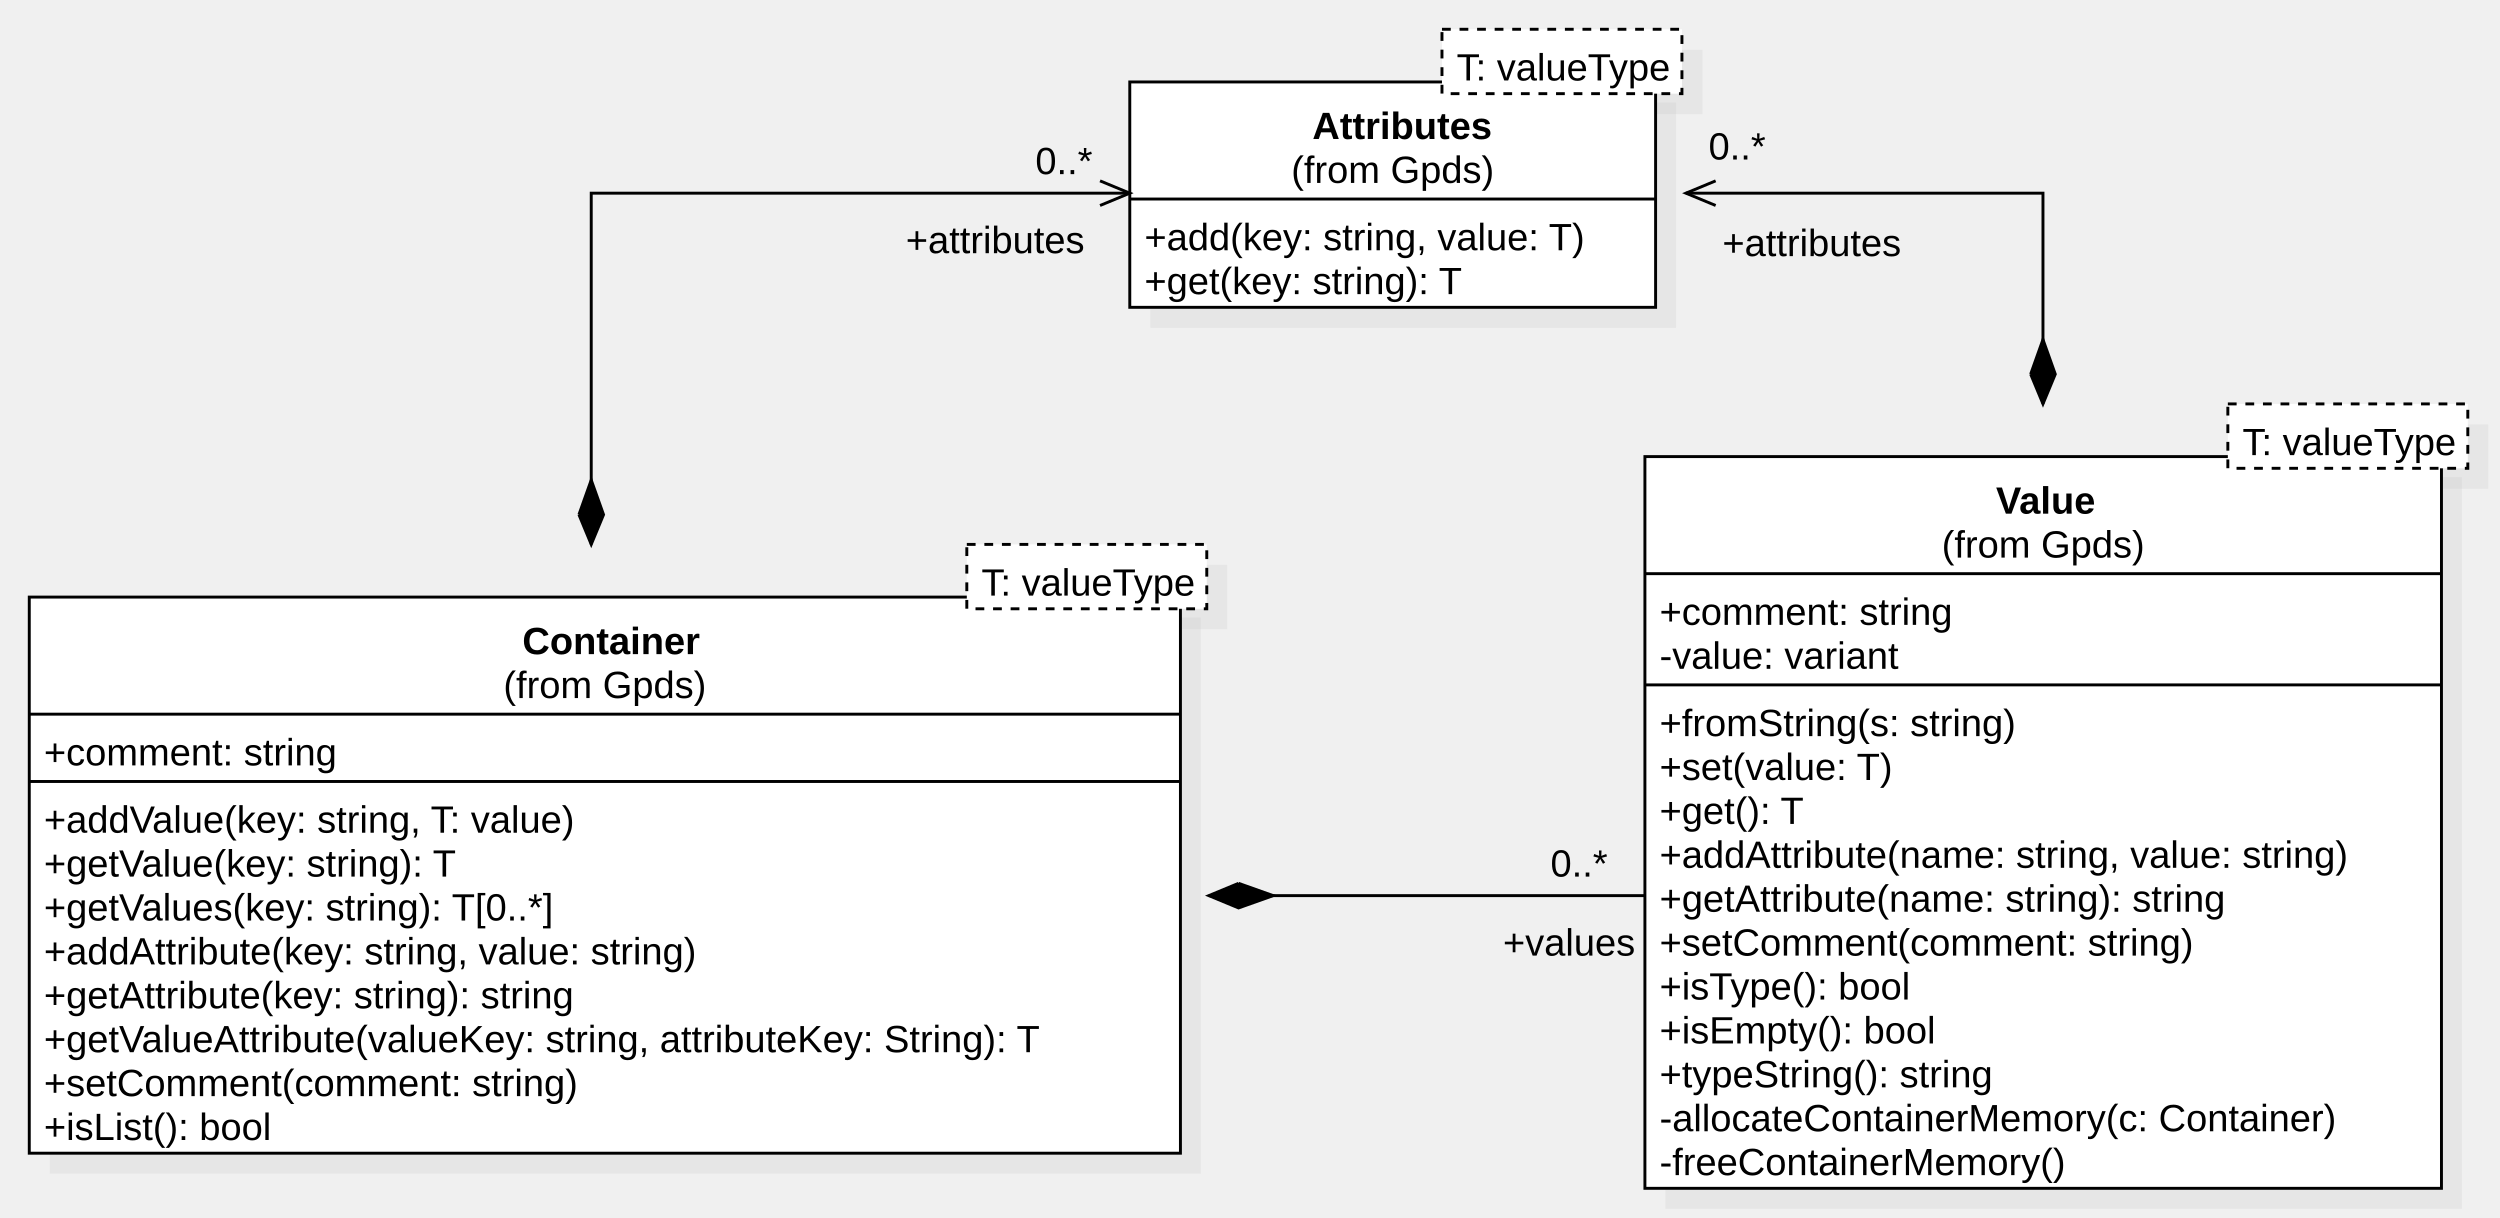
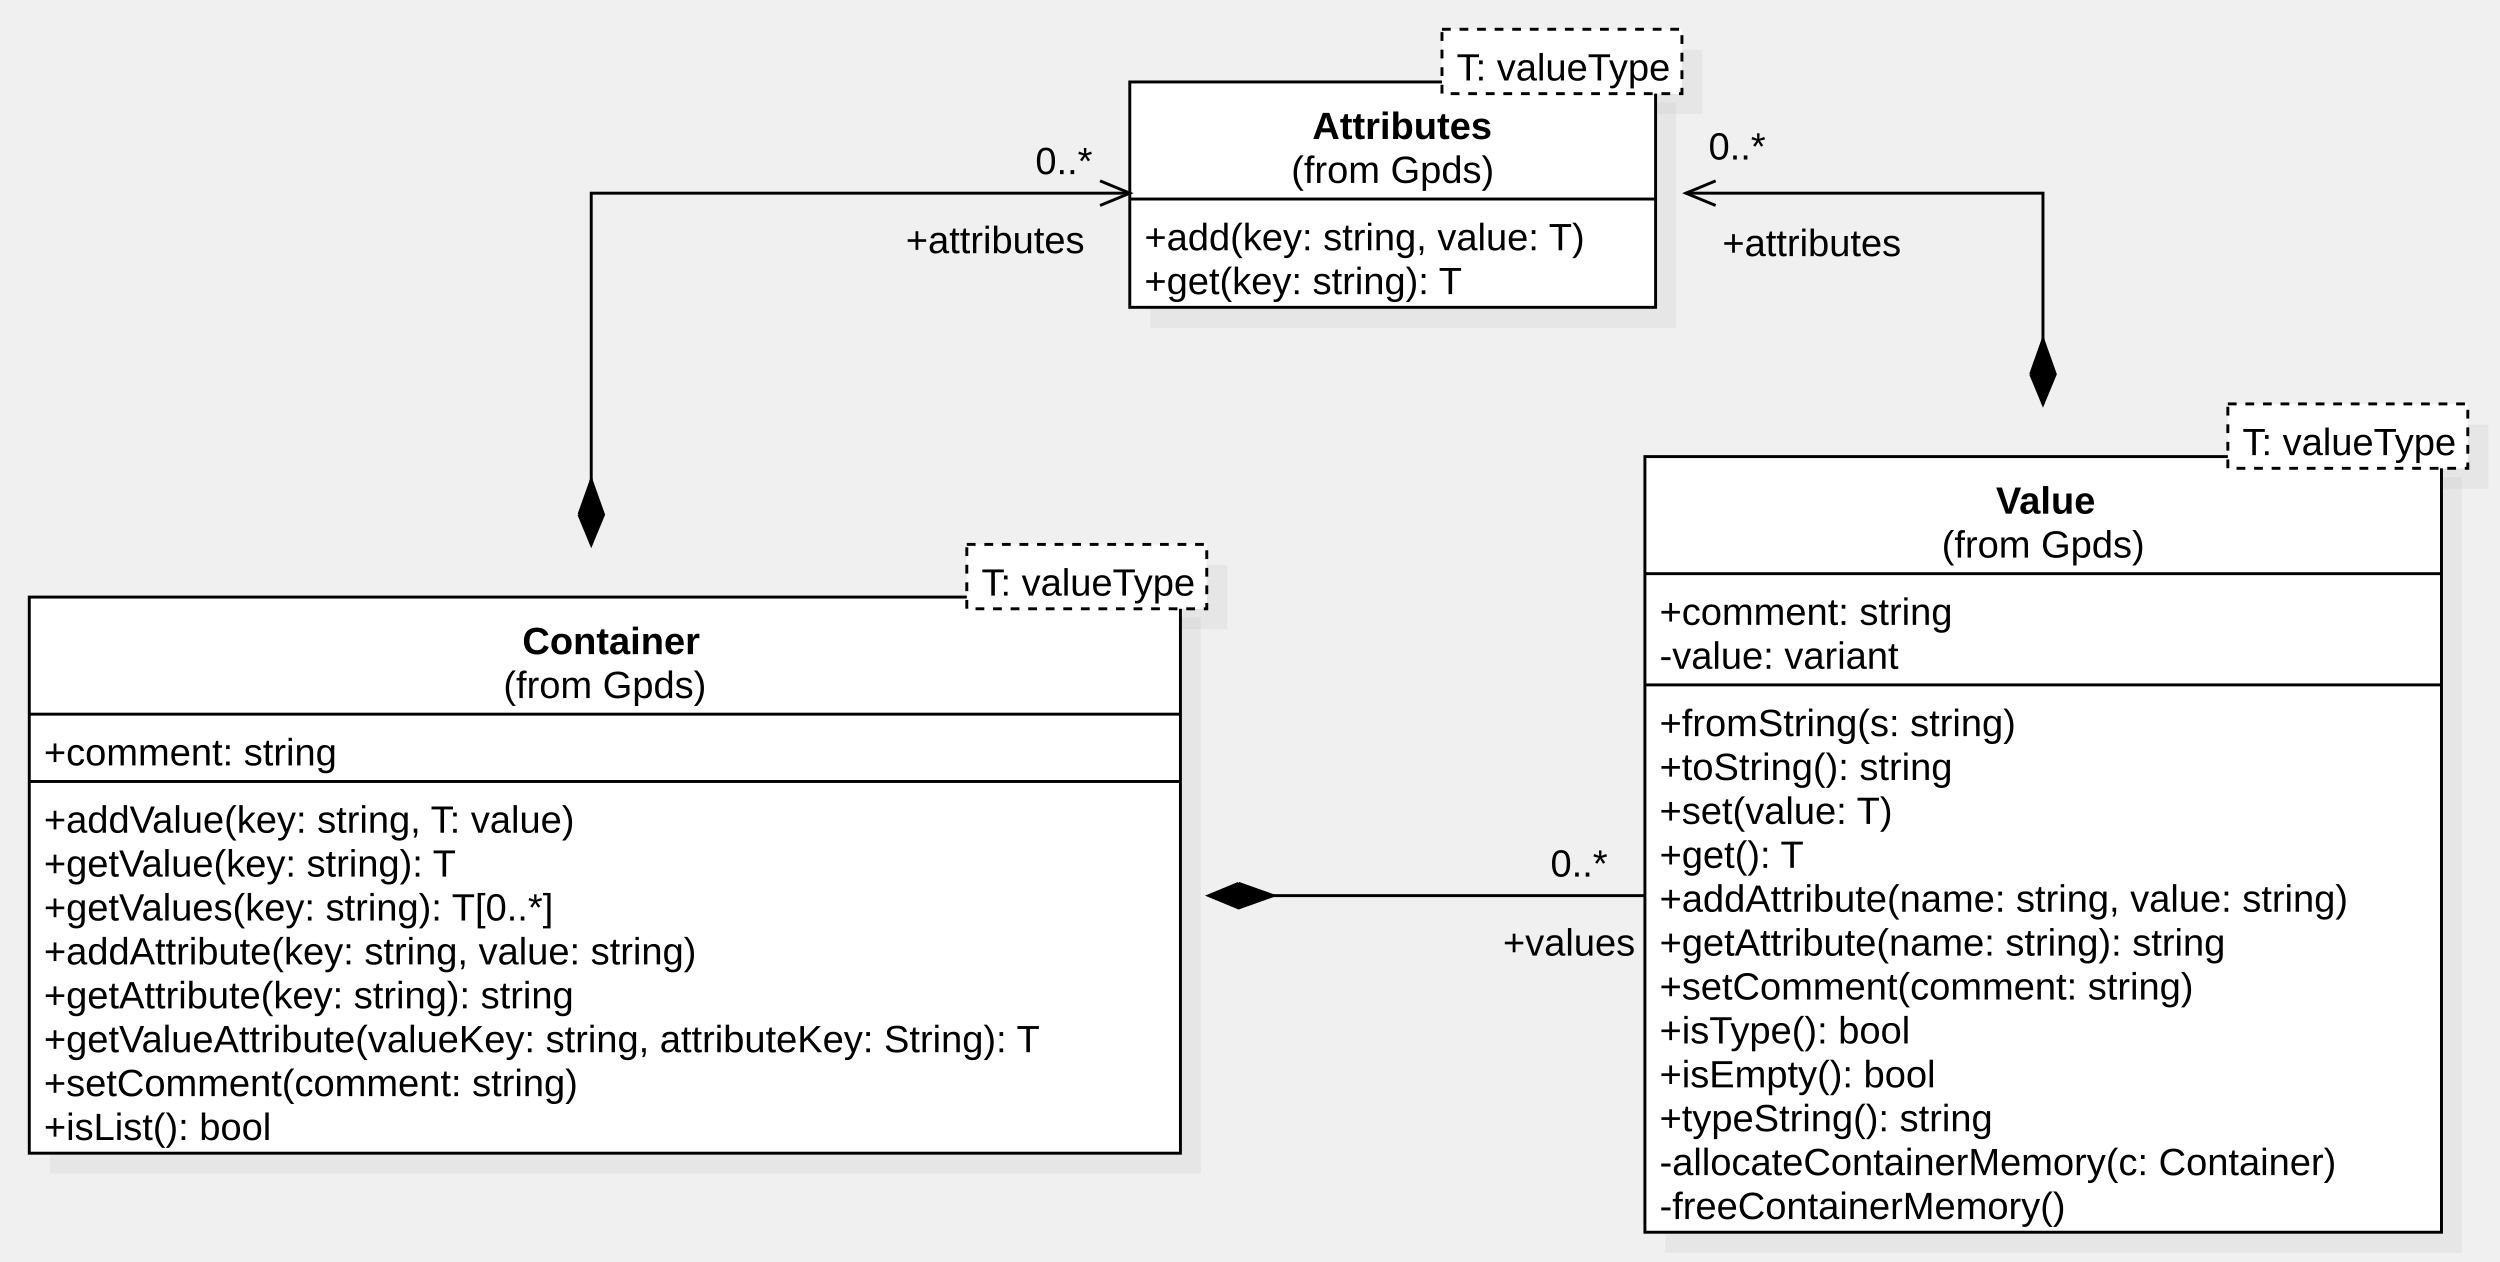
- <svg xmlns="http://www.w3.org/2000/svg" version="1.1" width="854.147" height="416">
+ <svg xmlns="http://www.w3.org/2000/svg" version="1.1" width="854.147" height="431">
  <defs />
  <g>
    <g transform="translate(-14,-14) scale(1,1)">
      <rect fill="#C0C0C0" stroke="none" x="407" y="49" width="179.649" height="77" opacity="0.2" />
    </g>
    <g transform="translate(-14,-14) scale(1,1)">
      <rect fill="#C0C0C0" stroke="none" x="513.664" y="31" width="81.985" height="22" opacity="0.2" />
    </g>
    <g transform="translate(-14,-14) scale(1,1)">
      <rect fill="#ffffff" stroke="none" x="400" y="42" width="179.649" height="77" />
    </g>
    <g transform="translate(-14,-14) scale(1,1)">
      <path fill="none" stroke="#000000" d="M 400 42 L 579.649 42 L 579.649 119 L 400 119 L 400 42 Z Z" stroke-miterlimit="10" />
    </g>
    <g transform="translate(-14,-14) scale(1,1)">
      <path fill="none" stroke="#000000" d="M 400 82 L 579.649 82" stroke-miterlimit="10" />
    </g>
    <g transform="translate(-14,-14) scale(1,1)">
      <g>
        <path fill="none" stroke="none" />
        <text fill="#000000" stroke="none" font-family="Arial" font-size="13px" font-style="normal" font-weight="bold" text-decoration="none" x="462.368" y="61.5">Attributes</text>
      </g>
    </g>
    <g transform="translate(-14,-14) scale(1,1)">
      <g>
        <path fill="none" stroke="none" />
        <text fill="#000000" stroke="none" font-family="Arial" font-size="13px" font-style="normal" font-weight="normal" text-decoration="none" x="455.154" y="76.5">(from Gpds)</text>
      </g>
    </g>
    <g transform="translate(-14,-14) scale(1,1)">
      <g>
        <path fill="none" stroke="none" />
        <text fill="#000000" stroke="none" font-family="Arial" font-size="13px" font-style="normal" font-weight="normal" text-decoration="none" x="405" y="99.5">+add(key: string, value: T)</text>
      </g>
    </g>
    <g transform="translate(-14,-14) scale(1,1)">
      <g>
        <path fill="none" stroke="none" />
        <text fill="#000000" stroke="none" font-family="Arial" font-size="13px" font-style="normal" font-weight="normal" text-decoration="none" x="405" y="114.5">+get(key: string): T</text>
      </g>
    </g>
    <g transform="translate(-14,-14) scale(1,1)">
      <rect fill="#ffffff" stroke="none" x="506.664" y="24" width="81.985" height="22" />
    </g>
    <g transform="translate(-14,-14) scale(1,1)">
      <path fill="none" stroke="#000000" d="M 506.664 24 L 588.649 24 L 588.649 46 L 506.664 46 L 506.664 24 Z Z" stroke-miterlimit="10" stroke-dasharray="3" />
    </g>
    <g transform="translate(-14,-14) scale(1,1)">
      <g>
        <path fill="none" stroke="none" />
        <text fill="#000000" stroke="none" font-family="Arial" font-size="13px" font-style="normal" font-weight="normal" text-decoration="none" x="511.664" y="41.5">T: valueType</text>
      </g>
    </g>
    <g transform="translate(-14,-14) scale(1,1)">
-       <rect fill="#C0C0C0" stroke="none" x="583" y="177" width="272.147" height="250" opacity="0.2" />
+       <rect fill="#C0C0C0" stroke="none" x="583" y="177" width="272.147" height="265" opacity="0.2" />
    </g>
    <g transform="translate(-14,-14) scale(1,1)">
      <rect fill="#C0C0C0" stroke="none" x="782.162" y="159" width="81.985" height="22" opacity="0.2" />
    </g>
    <g transform="translate(-14,-14) scale(1,1)">
-       <rect fill="#ffffff" stroke="none" x="576" y="170" width="272.147" height="250" />
-     </g>
-     <g transform="translate(-14,-14) scale(1,1)">
-       <path fill="none" stroke="#000000" d="M 576 170 L 848.147 170 L 848.147 420 L 576 420 L 576 170 Z Z" stroke-miterlimit="10" />
+       <rect fill="#ffffff" stroke="none" x="576" y="170" width="272.147" height="265" />
+     </g>
+     <g transform="translate(-14,-14) scale(1,1)">
+       <path fill="none" stroke="#000000" d="M 576 170 L 848.147 170 L 848.147 435 L 576 435 L 576 170 Z Z" stroke-miterlimit="10" />
    </g>
    <g transform="translate(-14,-14) scale(1,1)">
      <path fill="none" stroke="#000000" d="M 576 210 L 848.147 210" stroke-miterlimit="10" />
    </g>
    <g transform="translate(-14,-14) scale(1,1)">
      <path fill="none" stroke="#000000" d="M 576 248 L 848.147 248" stroke-miterlimit="10" />
    </g>
    <g transform="translate(-14,-14) scale(1,1)">
      <g>
        <path fill="none" stroke="none" />
        <text fill="#000000" stroke="none" font-family="Arial" font-size="13px" font-style="normal" font-weight="bold" text-decoration="none" x="695.931" y="189.5">Value</text>
      </g>
    </g>
    <g transform="translate(-14,-14) scale(1,1)">
      <g>
        <path fill="none" stroke="none" />
        <text fill="#000000" stroke="none" font-family="Arial" font-size="13px" font-style="normal" font-weight="normal" text-decoration="none" x="677.403" y="204.5">(from Gpds)</text>
      </g>
    </g>
    <g transform="translate(-14,-14) scale(1,1)">
      <g>
        <path fill="none" stroke="none" />
        <text fill="#000000" stroke="none" font-family="Arial" font-size="13px" font-style="normal" font-weight="normal" text-decoration="none" x="581" y="227.5">+comment: string</text>
      </g>
    </g>
    <g transform="translate(-14,-14) scale(1,1)">
      <g>
        <path fill="none" stroke="none" />
        <text fill="#000000" stroke="none" font-family="Arial" font-size="13px" font-style="normal" font-weight="normal" text-decoration="none" x="581" y="242.5">-value: variant</text>
      </g>
    </g>
    <g transform="translate(-14,-14) scale(1,1)">
      <g>
        <path fill="none" stroke="none" />
        <text fill="#000000" stroke="none" font-family="Arial" font-size="13px" font-style="normal" font-weight="normal" text-decoration="none" x="581" y="265.5">+fromString(s: string)</text>
      </g>
    </g>
    <g transform="translate(-14,-14) scale(1,1)">
      <g>
        <path fill="none" stroke="none" />
-         <text fill="#000000" stroke="none" font-family="Arial" font-size="13px" font-style="normal" font-weight="normal" text-decoration="none" x="581" y="280.5">+set(value: T)</text>
-       </g>
-     </g>
-     <g transform="translate(-14,-14) scale(1,1)">
-       <g>
-         <path fill="none" stroke="none" />
-         <text fill="#000000" stroke="none" font-family="Arial" font-size="13px" font-style="normal" font-weight="normal" text-decoration="none" x="581" y="295.5">+get(): T</text>
-       </g>
-     </g>
-     <g transform="translate(-14,-14) scale(1,1)">
-       <g>
-         <path fill="none" stroke="none" />
-         <text fill="#000000" stroke="none" font-family="Arial" font-size="13px" font-style="normal" font-weight="normal" text-decoration="none" x="581" y="310.5">+addAttribute(name: string, value: string)</text>
-       </g>
-     </g>
-     <g transform="translate(-14,-14) scale(1,1)">
-       <g>
-         <path fill="none" stroke="none" />
-         <text fill="#000000" stroke="none" font-family="Arial" font-size="13px" font-style="normal" font-weight="normal" text-decoration="none" x="581" y="325.5">+getAttribute(name: string): string</text>
-       </g>
-     </g>
-     <g transform="translate(-14,-14) scale(1,1)">
-       <g>
-         <path fill="none" stroke="none" />
-         <text fill="#000000" stroke="none" font-family="Arial" font-size="13px" font-style="normal" font-weight="normal" text-decoration="none" x="581" y="340.5">+setComment(comment: string)</text>
-       </g>
-     </g>
-     <g transform="translate(-14,-14) scale(1,1)">
-       <g>
-         <path fill="none" stroke="none" />
-         <text fill="#000000" stroke="none" font-family="Arial" font-size="13px" font-style="normal" font-weight="normal" text-decoration="none" x="581" y="355.5">+isType(): bool</text>
-       </g>
-     </g>
-     <g transform="translate(-14,-14) scale(1,1)">
-       <g>
-         <path fill="none" stroke="none" />
-         <text fill="#000000" stroke="none" font-family="Arial" font-size="13px" font-style="normal" font-weight="normal" text-decoration="none" x="581" y="370.5">+isEmpty(): bool</text>
-       </g>
-     </g>
-     <g transform="translate(-14,-14) scale(1,1)">
-       <g>
-         <path fill="none" stroke="none" />
-         <text fill="#000000" stroke="none" font-family="Arial" font-size="13px" font-style="normal" font-weight="normal" text-decoration="none" x="581" y="385.5">+typeString(): string</text>
-       </g>
-     </g>
-     <g transform="translate(-14,-14) scale(1,1)">
-       <g>
-         <path fill="none" stroke="none" />
-         <text fill="#000000" stroke="none" font-family="Arial" font-size="13px" font-style="normal" font-weight="normal" text-decoration="none" x="581" y="400.5">-allocateContainerMemory(c: Container)</text>
-       </g>
-     </g>
-     <g transform="translate(-14,-14) scale(1,1)">
-       <g>
-         <path fill="none" stroke="none" />
-         <text fill="#000000" stroke="none" font-family="Arial" font-size="13px" font-style="normal" font-weight="normal" text-decoration="none" x="581" y="415.5">-freeContainerMemory()</text>
+         <text fill="#000000" stroke="none" font-family="Arial" font-size="13px" font-style="normal" font-weight="normal" text-decoration="none" x="581" y="280.5">+toString(): string</text>
+       </g>
+     </g>
+     <g transform="translate(-14,-14) scale(1,1)">
+       <g>
+         <path fill="none" stroke="none" />
+         <text fill="#000000" stroke="none" font-family="Arial" font-size="13px" font-style="normal" font-weight="normal" text-decoration="none" x="581" y="295.5">+set(value: T)</text>
+       </g>
+     </g>
+     <g transform="translate(-14,-14) scale(1,1)">
+       <g>
+         <path fill="none" stroke="none" />
+         <text fill="#000000" stroke="none" font-family="Arial" font-size="13px" font-style="normal" font-weight="normal" text-decoration="none" x="581" y="310.5">+get(): T</text>
+       </g>
+     </g>
+     <g transform="translate(-14,-14) scale(1,1)">
+       <g>
+         <path fill="none" stroke="none" />
+         <text fill="#000000" stroke="none" font-family="Arial" font-size="13px" font-style="normal" font-weight="normal" text-decoration="none" x="581" y="325.5">+addAttribute(name: string, value: string)</text>
+       </g>
+     </g>
+     <g transform="translate(-14,-14) scale(1,1)">
+       <g>
+         <path fill="none" stroke="none" />
+         <text fill="#000000" stroke="none" font-family="Arial" font-size="13px" font-style="normal" font-weight="normal" text-decoration="none" x="581" y="340.5">+getAttribute(name: string): string</text>
+       </g>
+     </g>
+     <g transform="translate(-14,-14) scale(1,1)">
+       <g>
+         <path fill="none" stroke="none" />
+         <text fill="#000000" stroke="none" font-family="Arial" font-size="13px" font-style="normal" font-weight="normal" text-decoration="none" x="581" y="355.5">+setComment(comment: string)</text>
+       </g>
+     </g>
+     <g transform="translate(-14,-14) scale(1,1)">
+       <g>
+         <path fill="none" stroke="none" />
+         <text fill="#000000" stroke="none" font-family="Arial" font-size="13px" font-style="normal" font-weight="normal" text-decoration="none" x="581" y="370.5">+isType(): bool</text>
+       </g>
+     </g>
+     <g transform="translate(-14,-14) scale(1,1)">
+       <g>
+         <path fill="none" stroke="none" />
+         <text fill="#000000" stroke="none" font-family="Arial" font-size="13px" font-style="normal" font-weight="normal" text-decoration="none" x="581" y="385.5">+isEmpty(): bool</text>
+       </g>
+     </g>
+     <g transform="translate(-14,-14) scale(1,1)">
+       <g>
+         <path fill="none" stroke="none" />
+         <text fill="#000000" stroke="none" font-family="Arial" font-size="13px" font-style="normal" font-weight="normal" text-decoration="none" x="581" y="400.5">+typeString(): string</text>
+       </g>
+     </g>
+     <g transform="translate(-14,-14) scale(1,1)">
+       <g>
+         <path fill="none" stroke="none" />
+         <text fill="#000000" stroke="none" font-family="Arial" font-size="13px" font-style="normal" font-weight="normal" text-decoration="none" x="581" y="415.5">-allocateContainerMemory(c: Container)</text>
+       </g>
+     </g>
+     <g transform="translate(-14,-14) scale(1,1)">
+       <g>
+         <path fill="none" stroke="none" />
+         <text fill="#000000" stroke="none" font-family="Arial" font-size="13px" font-style="normal" font-weight="normal" text-decoration="none" x="581" y="430.5">-freeContainerMemory()</text>
      </g>
    </g>
    <g transform="translate(-14,-14) scale(1,1)">
      <rect fill="#ffffff" stroke="none" x="775.162" y="152" width="81.985" height="22" />
    </g>
    <g transform="translate(-14,-14) scale(1,1)">
      <path fill="none" stroke="#000000" d="M 775.162 152 L 857.147 152 L 857.147 174 L 775.162 174 L 775.162 152 Z Z" stroke-miterlimit="10" stroke-dasharray="3" />
    </g>
    <g transform="translate(-14,-14) scale(1,1)">
      <g>
        <path fill="none" stroke="none" />
        <text fill="#000000" stroke="none" font-family="Arial" font-size="13px" font-style="normal" font-weight="normal" text-decoration="none" x="780.162" y="169.5">T: valueType</text>
      </g>
    </g>
    <g transform="translate(-14,-14) scale(1,1)">
      <rect fill="#C0C0C0" stroke="none" x="31" y="225" width="393.305" height="190" opacity="0.2" />
    </g>
    <g transform="translate(-14,-14) scale(1,1)">
      <rect fill="#C0C0C0" stroke="none" x="351.319" y="207" width="81.985" height="22" opacity="0.2" />
    </g>
    <g transform="translate(-14,-14) scale(1,1)">
      <rect fill="#ffffff" stroke="none" x="24" y="218" width="393.305" height="190" />
    </g>
    <g transform="translate(-14,-14) scale(1,1)">
      <path fill="none" stroke="#000000" d="M 24 218 L 417.305 218 L 417.305 408 L 24 408 L 24 218 Z Z" stroke-miterlimit="10" />
    </g>
    <g transform="translate(-14,-14) scale(1,1)">
      <path fill="none" stroke="#000000" d="M 24 258 L 417.305 258" stroke-miterlimit="10" />
    </g>
    <g transform="translate(-14,-14) scale(1,1)">
      <path fill="none" stroke="#000000" d="M 24 281 L 417.305 281" stroke-miterlimit="10" />
    </g>
    <g transform="translate(-14,-14) scale(1,1)">
      <g>
        <path fill="none" stroke="none" />
        <text fill="#000000" stroke="none" font-family="Arial" font-size="13px" font-style="normal" font-weight="bold" text-decoration="none" x="192.469" y="237.5">Container</text>
      </g>
    </g>
    <g transform="translate(-14,-14) scale(1,1)">
      <g>
        <path fill="none" stroke="none" />
        <text fill="#000000" stroke="none" font-family="Arial" font-size="13px" font-style="normal" font-weight="normal" text-decoration="none" x="185.981" y="252.5">(from Gpds)</text>
      </g>
    </g>
    <g transform="translate(-14,-14) scale(1,1)">
      <g>
        <path fill="none" stroke="none" />
        <text fill="#000000" stroke="none" font-family="Arial" font-size="13px" font-style="normal" font-weight="normal" text-decoration="none" x="29" y="275.5">+comment: string</text>
      </g>
    </g>
    <g transform="translate(-14,-14) scale(1,1)">
      <g>
        <path fill="none" stroke="none" />
        <text fill="#000000" stroke="none" font-family="Arial" font-size="13px" font-style="normal" font-weight="normal" text-decoration="none" x="29" y="298.5">+addValue(key: string, T: value)</text>
      </g>
    </g>
    <g transform="translate(-14,-14) scale(1,1)">
      <g>
        <path fill="none" stroke="none" />
        <text fill="#000000" stroke="none" font-family="Arial" font-size="13px" font-style="normal" font-weight="normal" text-decoration="none" x="29" y="313.5">+getValue(key: string): T</text>
      </g>
    </g>
    <g transform="translate(-14,-14) scale(1,1)">
      <g>
        <path fill="none" stroke="none" />
        <text fill="#000000" stroke="none" font-family="Arial" font-size="13px" font-style="normal" font-weight="normal" text-decoration="none" x="29" y="328.5">+getValues(key: string): T[0..*]</text>
      </g>
    </g>
    <g transform="translate(-14,-14) scale(1,1)">
      <g>
        <path fill="none" stroke="none" />
        <text fill="#000000" stroke="none" font-family="Arial" font-size="13px" font-style="normal" font-weight="normal" text-decoration="none" x="29" y="343.5">+addAttribute(key: string, value: string)</text>
      </g>
    </g>
    <g transform="translate(-14,-14) scale(1,1)">
      <g>
        <path fill="none" stroke="none" />
        <text fill="#000000" stroke="none" font-family="Arial" font-size="13px" font-style="normal" font-weight="normal" text-decoration="none" x="29" y="358.5">+getAttribute(key: string): string</text>
      </g>
    </g>
    <g transform="translate(-14,-14) scale(1,1)">
      <g>
        <path fill="none" stroke="none" />
        <text fill="#000000" stroke="none" font-family="Arial" font-size="13px" font-style="normal" font-weight="normal" text-decoration="none" x="29" y="373.5">+getValueAttribute(valueKey: string, attributeKey: String): T</text>
      </g>
    </g>
    <g transform="translate(-14,-14) scale(1,1)">
      <g>
        <path fill="none" stroke="none" />
        <text fill="#000000" stroke="none" font-family="Arial" font-size="13px" font-style="normal" font-weight="normal" text-decoration="none" x="29" y="388.5">+setComment(comment: string)</text>
      </g>
    </g>
    <g transform="translate(-14,-14) scale(1,1)">
      <g>
        <path fill="none" stroke="none" />
        <text fill="#000000" stroke="none" font-family="Arial" font-size="13px" font-style="normal" font-weight="normal" text-decoration="none" x="29" y="403.5">+isList(): bool</text>
      </g>
    </g>
    <g transform="translate(-14,-14) scale(1,1)">
      <rect fill="#ffffff" stroke="none" x="344.319" y="200" width="81.985" height="22" />
    </g>
    <g transform="translate(-14,-14) scale(1,1)">
      <path fill="none" stroke="#000000" d="M 344.319 200 L 426.305 200 L 426.305 222 L 344.319 222 L 344.319 200 Z Z" stroke-miterlimit="10" stroke-dasharray="3" />
    </g>
    <g transform="translate(-14,-14) scale(1,1)">
      <g>
        <path fill="none" stroke="none" />
        <text fill="#000000" stroke="none" font-family="Arial" font-size="13px" font-style="normal" font-weight="normal" text-decoration="none" x="349.319" y="217.5">T: valueType</text>
      </g>
    </g>
    <g transform="translate(-14,-14) scale(1,1)">
      <path fill="none" stroke="#000000" d="M 590 80 L 712 80 L 712 152" stroke-miterlimit="10" />
    </g>
    <g transform="translate(-14,-14) scale(1,1)">
      <path fill="#000000" stroke="none" d="M 707.79 141.837 L 712 152 L 716.21 141.837 L 712 130" />
    </g>
    <g transform="translate(-14,-14) scale(1,1)">
      <path fill="none" stroke="#000000" d="M 707.79 141.837 L 712 152 L 716.21 141.837 L 712 130 L 707.79 141.837" stroke-miterlimit="10" />
    </g>
    <g transform="translate(-14,-14) scale(1,1)">
      <path fill="none" stroke="#000000" d="M 600.163 75.79 L 590 80 L 600.163 84.21" stroke-miterlimit="10" />
    </g>
    <g transform="translate(-14,-14) scale(1,1)">
      <g>
        <path fill="none" stroke="none" />
        <text fill="#000000" stroke="none" font-family="Arial" font-size="13px" font-style="normal" font-weight="normal" text-decoration="none" x="602.474" y="101.5">+attributes</text>
      </g>
    </g>
    <g transform="translate(-14,-14) scale(1,1)">
      <g>
        <path fill="none" stroke="none" />
        <text fill="#000000" stroke="none" font-family="Arial" font-size="13px" font-style="normal" font-weight="normal" text-decoration="none" x="597.744" y="68.5">0..*</text>
      </g>
    </g>
    <g transform="translate(-14,-14) scale(1,1)">
      <path fill="none" stroke="#000000" d="M 400 80 L 216 80 L 216 200" stroke-miterlimit="10" />
    </g>
    <g transform="translate(-14,-14) scale(1,1)">
      <path fill="#000000" stroke="none" d="M 211.79 189.837 L 216 200 L 220.21 189.837 L 216 178" />
    </g>
    <g transform="translate(-14,-14) scale(1,1)">
      <path fill="none" stroke="#000000" d="M 211.79 189.837 L 216 200 L 220.21 189.837 L 216 178 L 211.79 189.837" stroke-miterlimit="10" />
    </g>
    <g transform="translate(-14,-14) scale(1,1)">
      <path fill="none" stroke="#000000" d="M 389.837 84.21 L 400 80 L 389.837 75.79" stroke-miterlimit="10" />
    </g>
    <g transform="translate(-14,-14) scale(1,1)">
      <g>
        <path fill="none" stroke="none" />
        <text fill="#000000" stroke="none" font-family="Arial" font-size="13px" font-style="normal" font-weight="normal" text-decoration="none" x="323.474" y="100.5">+attributes</text>
      </g>
    </g>
    <g transform="translate(-14,-14) scale(1,1)">
      <g>
        <path fill="none" stroke="none" />
        <text fill="#000000" stroke="none" font-family="Arial" font-size="13px" font-style="normal" font-weight="normal" text-decoration="none" x="367.744" y="73.5">0..*</text>
      </g>
    </g>
    <g transform="translate(-14,-14) scale(1,1)">
      <path fill="none" stroke="#000000" d="M 576 320 L 427 320" stroke-miterlimit="10" />
    </g>
    <g transform="translate(-14,-14) scale(1,1)">
      <path fill="#000000" stroke="none" d="M 437.163 315.79 L 427 320 L 437.163 324.21 L 449 320" />
    </g>
    <g transform="translate(-14,-14) scale(1,1)">
      <path fill="none" stroke="#000000" d="M 437.163 315.79 L 427 320 L 437.163 324.21 L 449 320 L 437.163 315.79" stroke-miterlimit="10" />
    </g>
    <g transform="translate(-14,-14) scale(1,1)">
      <g>
        <path fill="none" stroke="none" />
        <text fill="#000000" stroke="none" font-family="Arial" font-size="13px" font-style="normal" font-weight="normal" text-decoration="none" x="527.5" y="340.5">+values</text>
      </g>
    </g>
    <g transform="translate(-14,-14) scale(1,1)">
      <g>
        <path fill="none" stroke="none" />
        <text fill="#000000" stroke="none" font-family="Arial" font-size="13px" font-style="normal" font-weight="normal" text-decoration="none" x="543.744" y="313.5">0..*</text>
      </g>
    </g>
  </g>
</svg>
